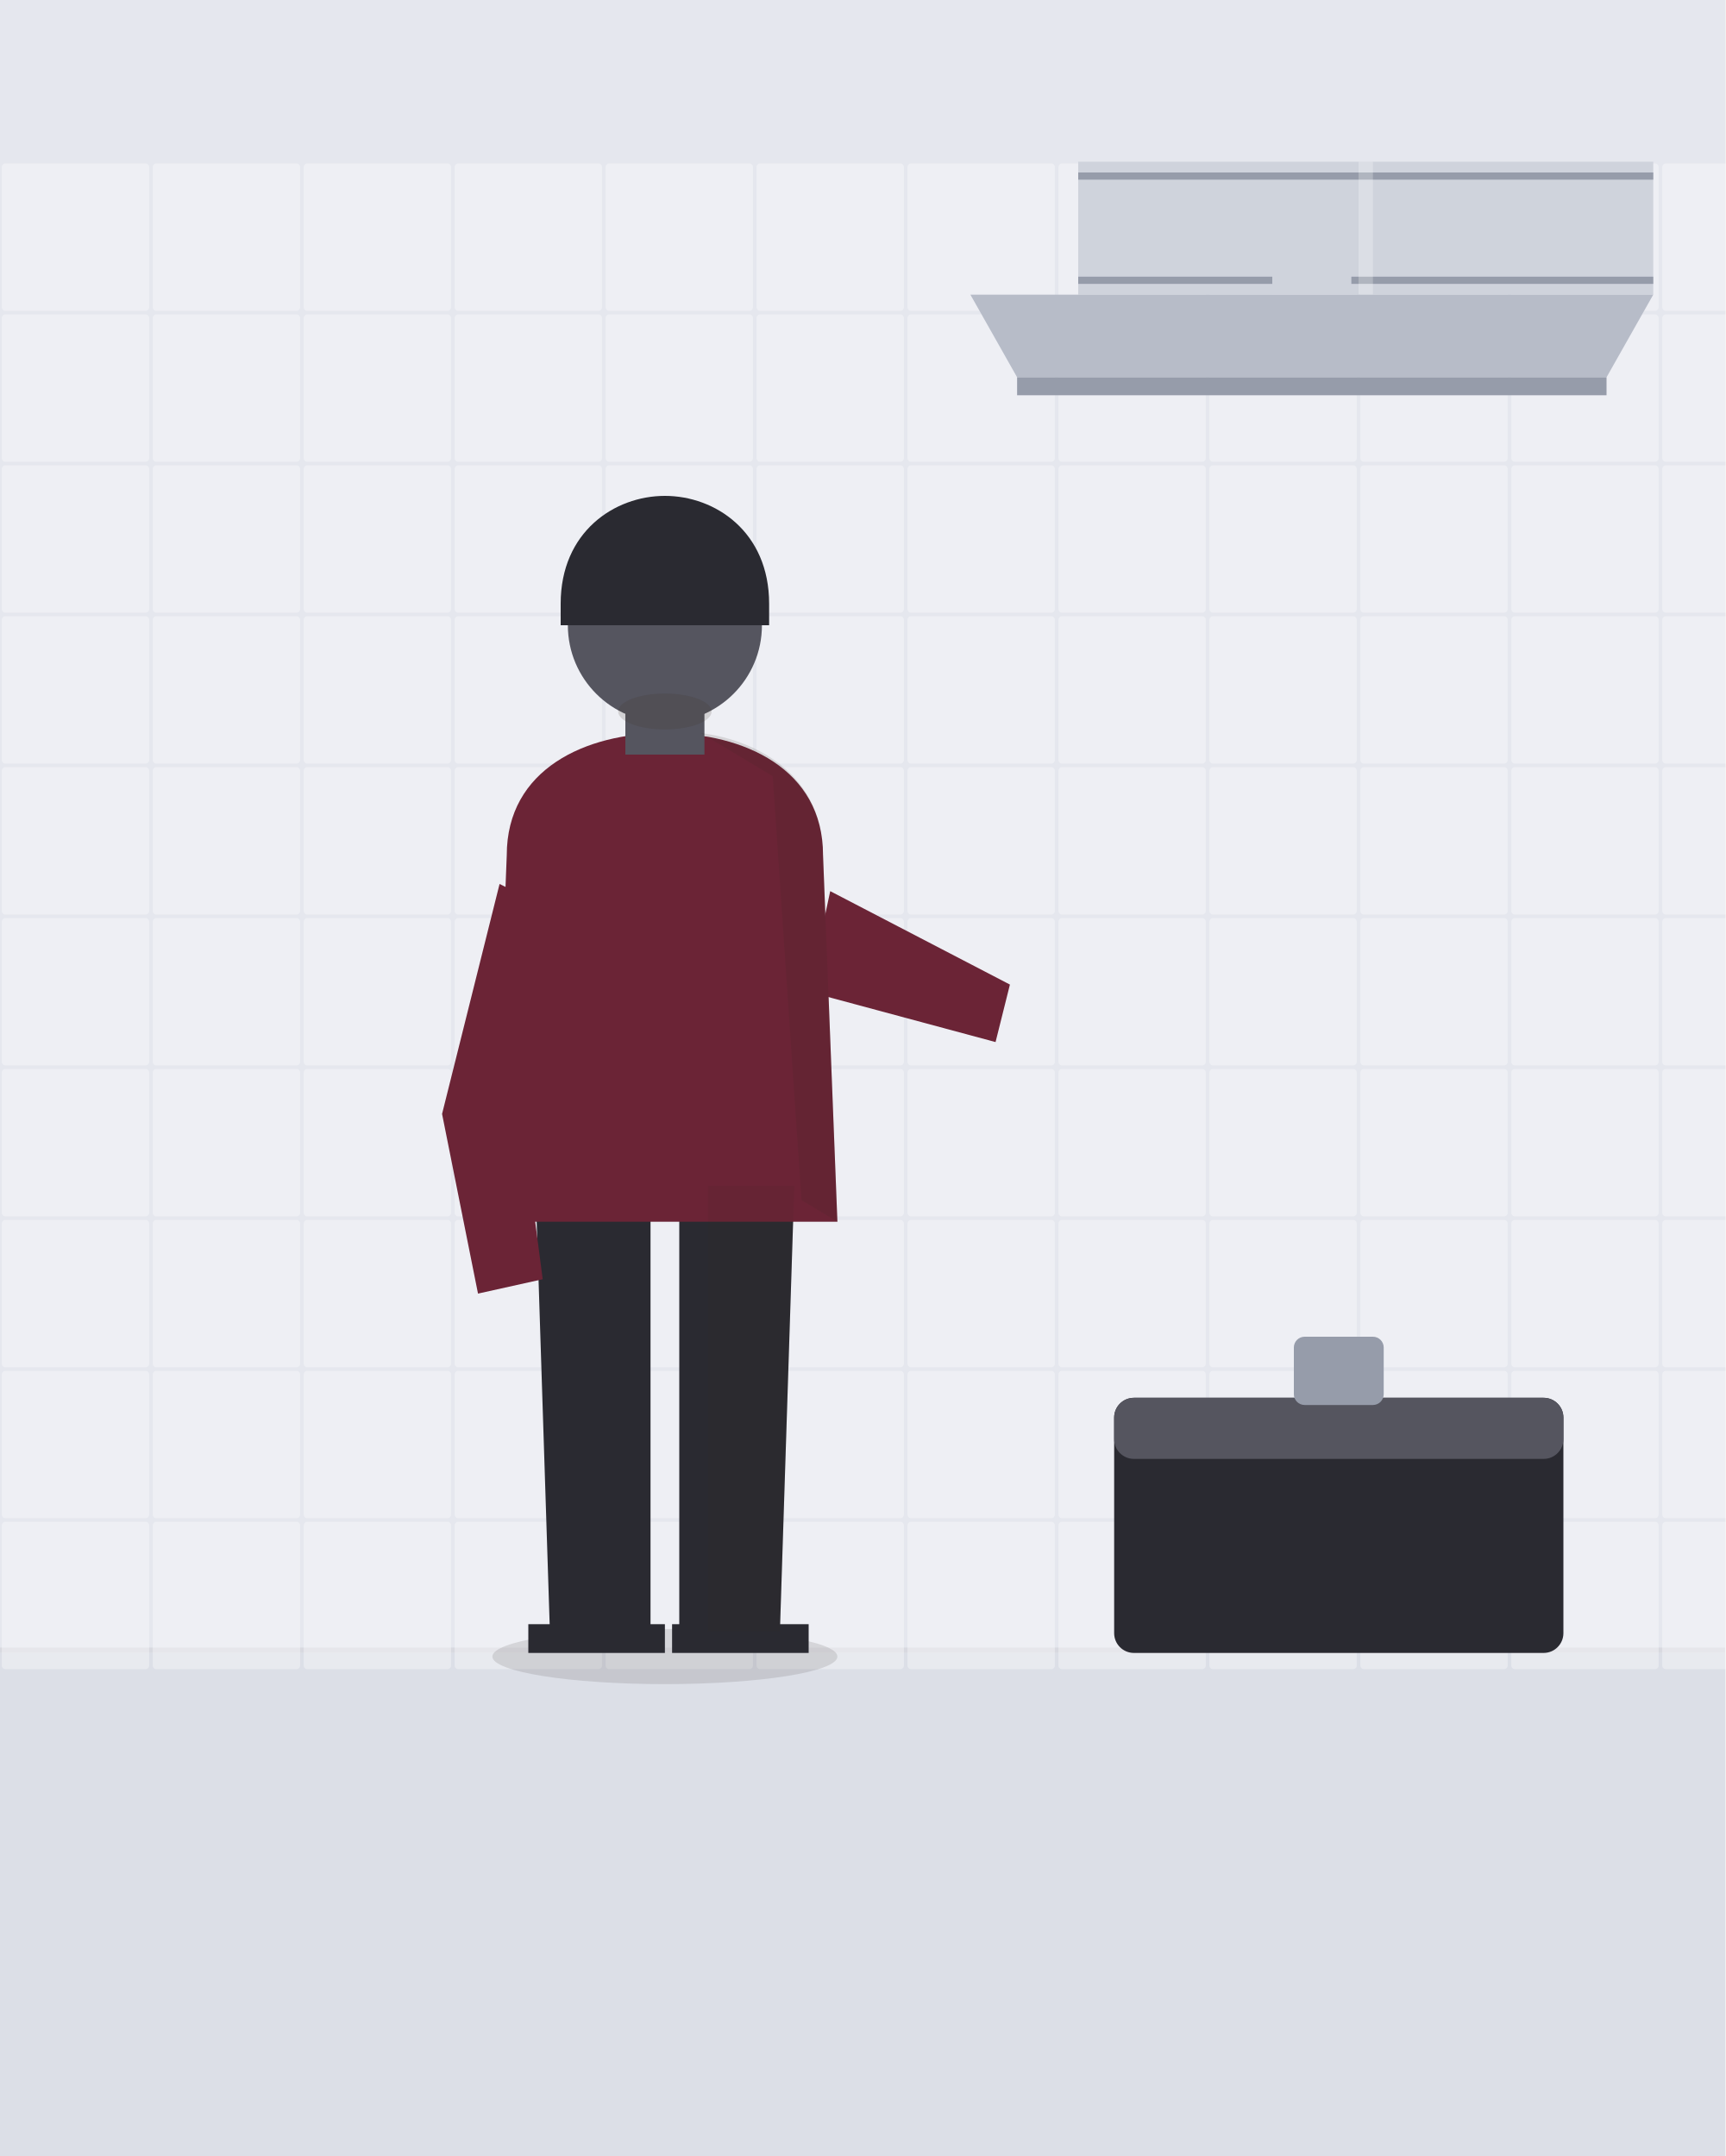
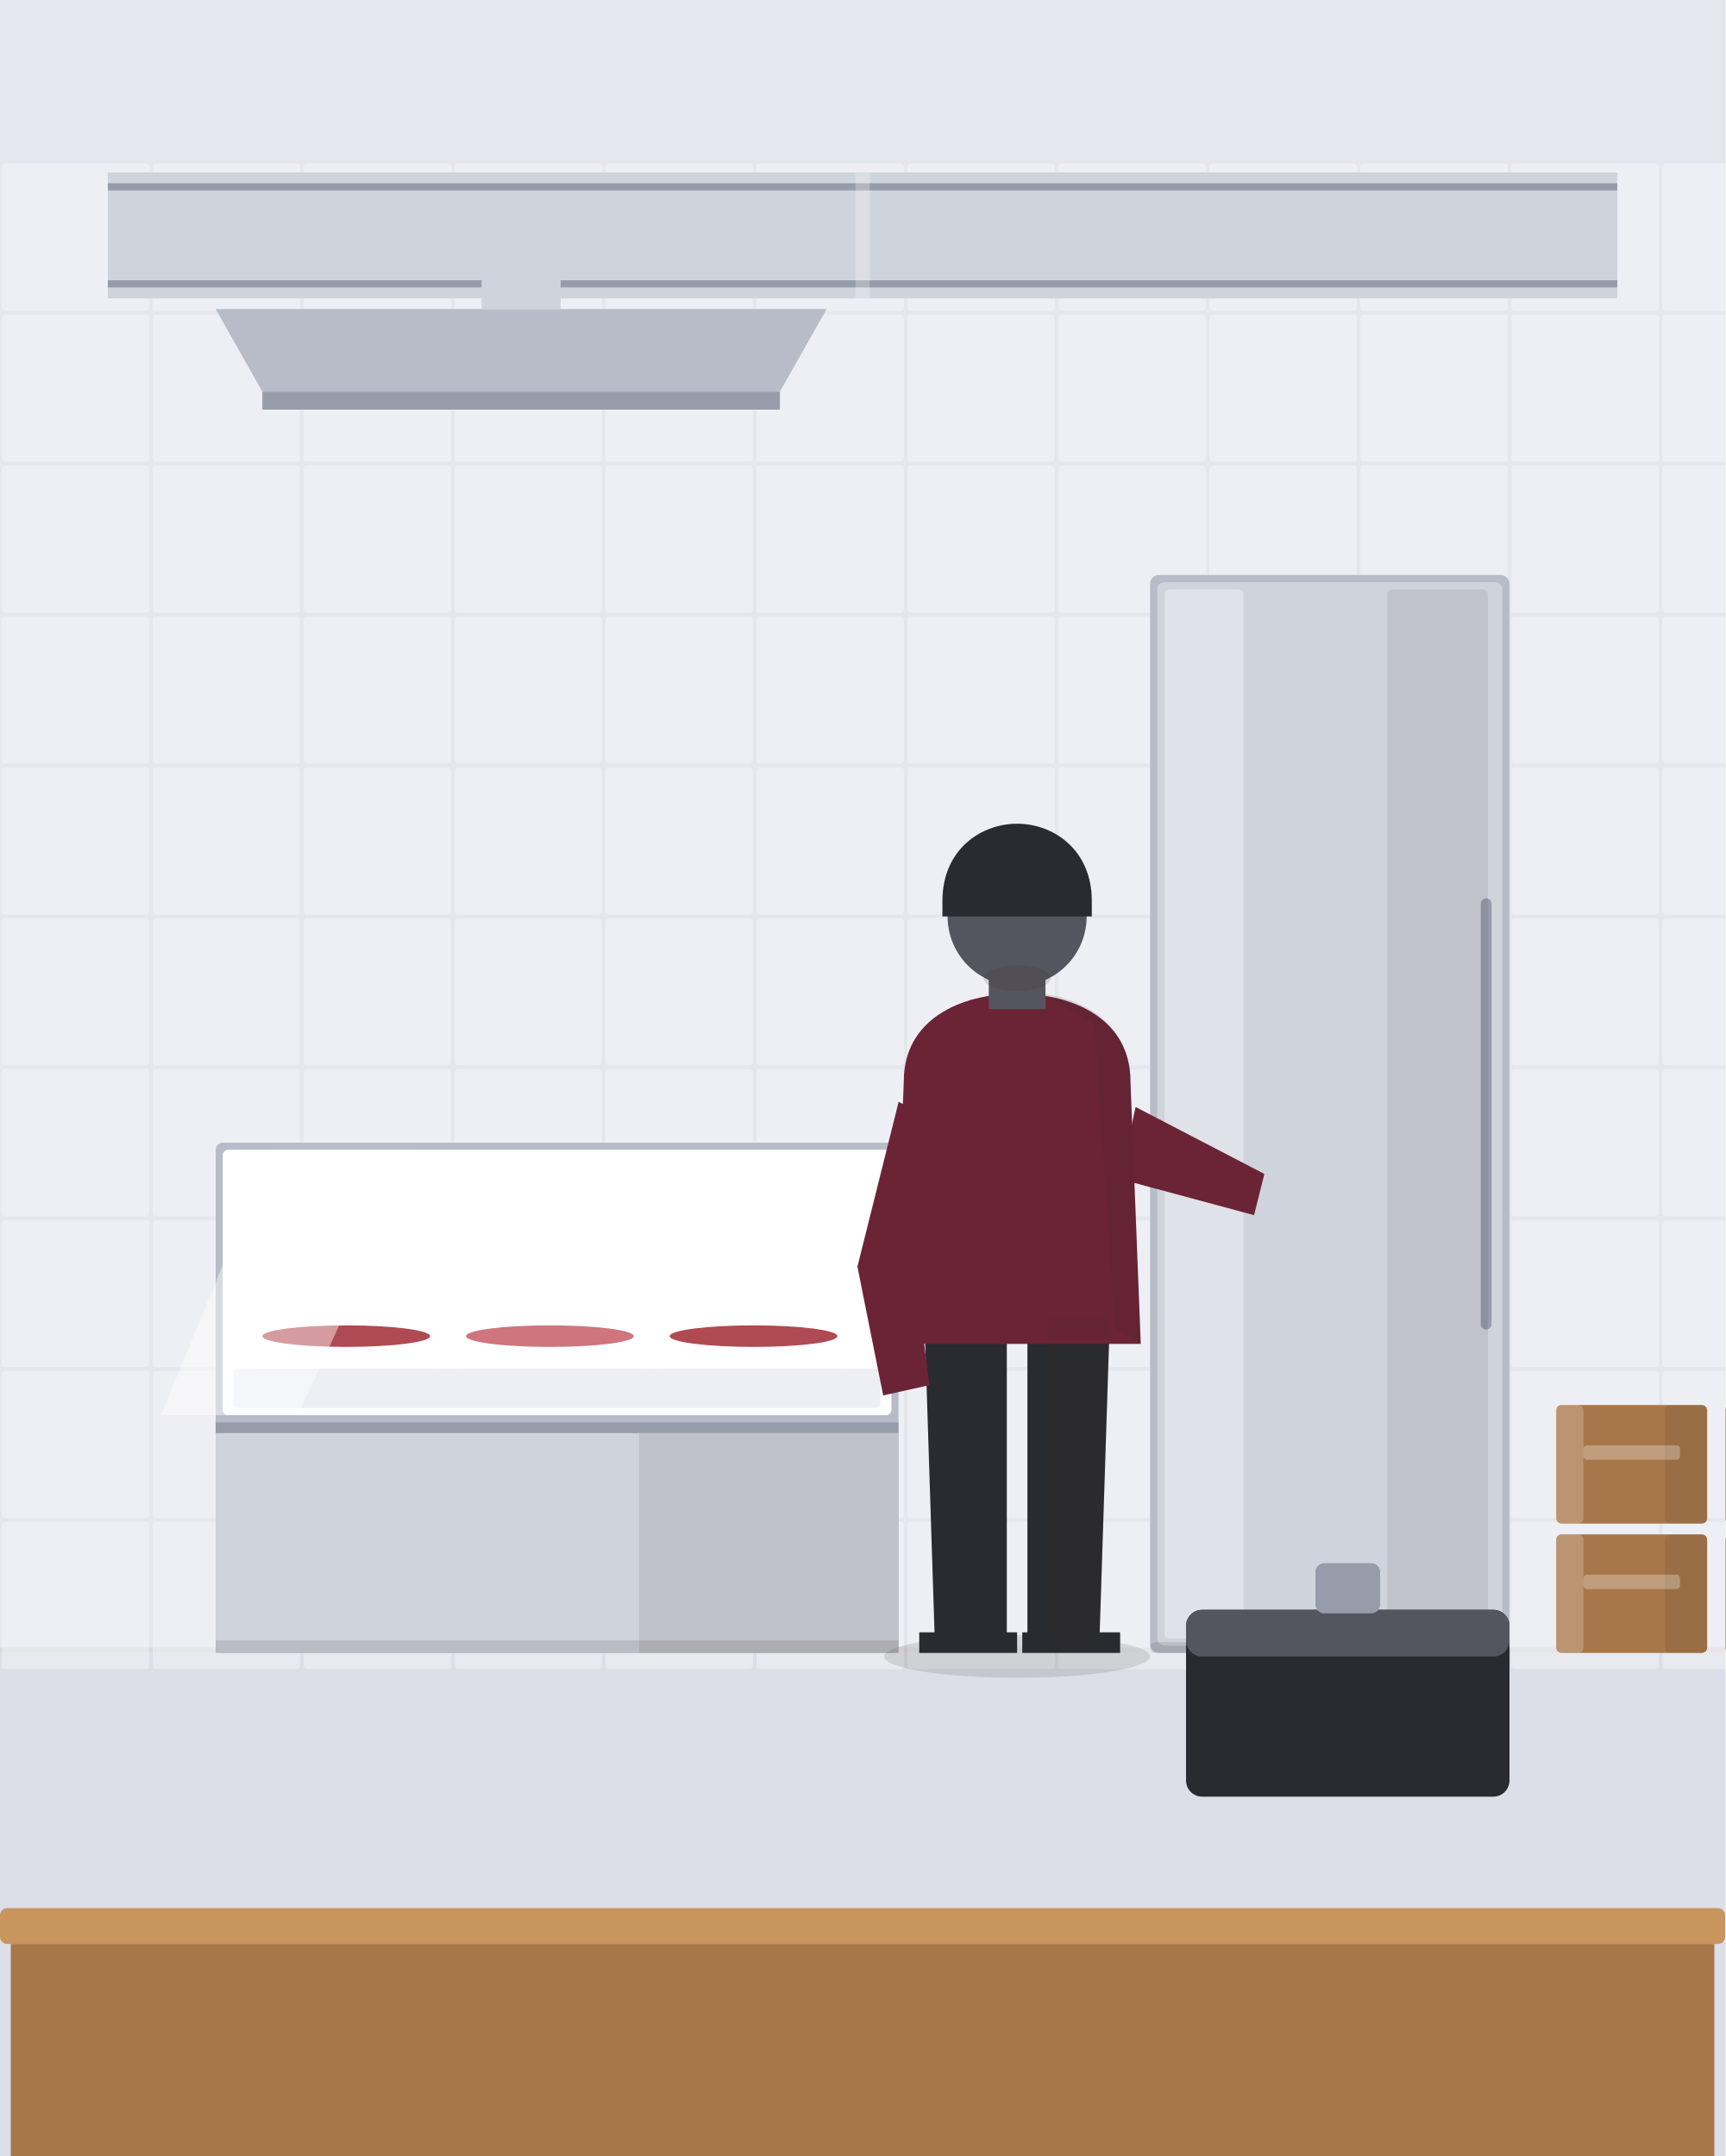
<svg xmlns="http://www.w3.org/2000/svg" viewBox="0 0 960 1200" width="960" height="1200" role="img">
  <rect x="0" y="0" width="960" height="1200" fill="#F7F8FA" />
  <rect x="0" y="0" width="960" height="920" fill="#E5E7EE" />
  <rect x="0" y="920" width="960" height="280" fill="#DCDFE7" />
  <rect x="0" y="917" width="960" height="3" fill="rgba(0,0,0,.06)" />
  <rect x="1" y="91" width="82" height="82" fill="rgba(255,255,255,.35)" rx="2" />
  <rect x="85" y="91" width="82" height="82" fill="rgba(255,255,255,.35)" rx="2" />
  <rect x="169" y="91" width="82" height="82" fill="rgba(255,255,255,.35)" rx="2" />
  <rect x="253" y="91" width="82" height="82" fill="rgba(255,255,255,.35)" rx="2" />
  <rect x="337" y="91" width="82" height="82" fill="rgba(255,255,255,.35)" rx="2" />
  <rect x="421" y="91" width="82" height="82" fill="rgba(255,255,255,.35)" rx="2" />
  <rect x="505" y="91" width="82" height="82" fill="rgba(255,255,255,.35)" rx="2" />
  <rect x="589" y="91" width="82" height="82" fill="rgba(255,255,255,.35)" rx="2" />
  <rect x="673" y="91" width="82" height="82" fill="rgba(255,255,255,.35)" rx="2" />
  <rect x="757" y="91" width="82" height="82" fill="rgba(255,255,255,.35)" rx="2" />
  <rect x="841" y="91" width="82" height="82" fill="rgba(255,255,255,.35)" rx="2" />
  <rect x="925" y="91" width="82" height="82" fill="rgba(255,255,255,.35)" rx="2" />
  <rect x="1" y="175" width="82" height="82" fill="rgba(255,255,255,.35)" rx="2" />
  <rect x="85" y="175" width="82" height="82" fill="rgba(255,255,255,.35)" rx="2" />
  <rect x="169" y="175" width="82" height="82" fill="rgba(255,255,255,.35)" rx="2" />
  <rect x="253" y="175" width="82" height="82" fill="rgba(255,255,255,.35)" rx="2" />
  <rect x="337" y="175" width="82" height="82" fill="rgba(255,255,255,.35)" rx="2" />
  <rect x="421" y="175" width="82" height="82" fill="rgba(255,255,255,.35)" rx="2" />
  <rect x="505" y="175" width="82" height="82" fill="rgba(255,255,255,.35)" rx="2" />
  <rect x="589" y="175" width="82" height="82" fill="rgba(255,255,255,.35)" rx="2" />
  <rect x="673" y="175" width="82" height="82" fill="rgba(255,255,255,.35)" rx="2" />
  <rect x="757" y="175" width="82" height="82" fill="rgba(255,255,255,.35)" rx="2" />
  <rect x="841" y="175" width="82" height="82" fill="rgba(255,255,255,.35)" rx="2" />
  <rect x="925" y="175" width="82" height="82" fill="rgba(255,255,255,.35)" rx="2" />
  <rect x="1" y="259" width="82" height="82" fill="rgba(255,255,255,.35)" rx="2" />
  <rect x="85" y="259" width="82" height="82" fill="rgba(255,255,255,.35)" rx="2" />
  <rect x="169" y="259" width="82" height="82" fill="rgba(255,255,255,.35)" rx="2" />
  <rect x="253" y="259" width="82" height="82" fill="rgba(255,255,255,.35)" rx="2" />
  <rect x="337" y="259" width="82" height="82" fill="rgba(255,255,255,.35)" rx="2" />
  <rect x="421" y="259" width="82" height="82" fill="rgba(255,255,255,.35)" rx="2" />
  <rect x="505" y="259" width="82" height="82" fill="rgba(255,255,255,.35)" rx="2" />
  <rect x="589" y="259" width="82" height="82" fill="rgba(255,255,255,.35)" rx="2" />
  <rect x="673" y="259" width="82" height="82" fill="rgba(255,255,255,.35)" rx="2" />
  <rect x="757" y="259" width="82" height="82" fill="rgba(255,255,255,.35)" rx="2" />
  <rect x="841" y="259" width="82" height="82" fill="rgba(255,255,255,.35)" rx="2" />
  <rect x="925" y="259" width="82" height="82" fill="rgba(255,255,255,.35)" rx="2" />
  <rect x="1" y="343" width="82" height="82" fill="rgba(255,255,255,.35)" rx="2" />
  <rect x="85" y="343" width="82" height="82" fill="rgba(255,255,255,.35)" rx="2" />
  <rect x="169" y="343" width="82" height="82" fill="rgba(255,255,255,.35)" rx="2" />
  <rect x="253" y="343" width="82" height="82" fill="rgba(255,255,255,.35)" rx="2" />
  <rect x="337" y="343" width="82" height="82" fill="rgba(255,255,255,.35)" rx="2" />
  <rect x="421" y="343" width="82" height="82" fill="rgba(255,255,255,.35)" rx="2" />
  <rect x="505" y="343" width="82" height="82" fill="rgba(255,255,255,.35)" rx="2" />
  <rect x="589" y="343" width="82" height="82" fill="rgba(255,255,255,.35)" rx="2" />
  <rect x="673" y="343" width="82" height="82" fill="rgba(255,255,255,.35)" rx="2" />
  <rect x="757" y="343" width="82" height="82" fill="rgba(255,255,255,.35)" rx="2" />
  <rect x="841" y="343" width="82" height="82" fill="rgba(255,255,255,.35)" rx="2" />
  <rect x="925" y="343" width="82" height="82" fill="rgba(255,255,255,.35)" rx="2" />
  <rect x="1" y="427" width="82" height="82" fill="rgba(255,255,255,.35)" rx="2" />
  <rect x="85" y="427" width="82" height="82" fill="rgba(255,255,255,.35)" rx="2" />
  <rect x="169" y="427" width="82" height="82" fill="rgba(255,255,255,.35)" rx="2" />
  <rect x="253" y="427" width="82" height="82" fill="rgba(255,255,255,.35)" rx="2" />
  <rect x="337" y="427" width="82" height="82" fill="rgba(255,255,255,.35)" rx="2" />
  <rect x="421" y="427" width="82" height="82" fill="rgba(255,255,255,.35)" rx="2" />
  <rect x="505" y="427" width="82" height="82" fill="rgba(255,255,255,.35)" rx="2" />
  <rect x="589" y="427" width="82" height="82" fill="rgba(255,255,255,.35)" rx="2" />
  <rect x="673" y="427" width="82" height="82" fill="rgba(255,255,255,.35)" rx="2" />
  <rect x="757" y="427" width="82" height="82" fill="rgba(255,255,255,.35)" rx="2" />
  <rect x="841" y="427" width="82" height="82" fill="rgba(255,255,255,.35)" rx="2" />
  <rect x="925" y="427" width="82" height="82" fill="rgba(255,255,255,.35)" rx="2" />
  <rect x="1" y="511" width="82" height="82" fill="rgba(255,255,255,.35)" rx="2" />
  <rect x="85" y="511" width="82" height="82" fill="rgba(255,255,255,.35)" rx="2" />
  <rect x="169" y="511" width="82" height="82" fill="rgba(255,255,255,.35)" rx="2" />
  <rect x="253" y="511" width="82" height="82" fill="rgba(255,255,255,.35)" rx="2" />
  <rect x="337" y="511" width="82" height="82" fill="rgba(255,255,255,.35)" rx="2" />
  <rect x="421" y="511" width="82" height="82" fill="rgba(255,255,255,.35)" rx="2" />
  <rect x="505" y="511" width="82" height="82" fill="rgba(255,255,255,.35)" rx="2" />
  <rect x="589" y="511" width="82" height="82" fill="rgba(255,255,255,.35)" rx="2" />
  <rect x="673" y="511" width="82" height="82" fill="rgba(255,255,255,.35)" rx="2" />
  <rect x="757" y="511" width="82" height="82" fill="rgba(255,255,255,.35)" rx="2" />
  <rect x="841" y="511" width="82" height="82" fill="rgba(255,255,255,.35)" rx="2" />
  <rect x="925" y="511" width="82" height="82" fill="rgba(255,255,255,.35)" rx="2" />
  <rect x="1" y="595" width="82" height="82" fill="rgba(255,255,255,.35)" rx="2" />
  <rect x="85" y="595" width="82" height="82" fill="rgba(255,255,255,.35)" rx="2" />
  <rect x="169" y="595" width="82" height="82" fill="rgba(255,255,255,.35)" rx="2" />
  <rect x="253" y="595" width="82" height="82" fill="rgba(255,255,255,.35)" rx="2" />
  <rect x="337" y="595" width="82" height="82" fill="rgba(255,255,255,.35)" rx="2" />
  <rect x="421" y="595" width="82" height="82" fill="rgba(255,255,255,.35)" rx="2" />
  <rect x="505" y="595" width="82" height="82" fill="rgba(255,255,255,.35)" rx="2" />
  <rect x="589" y="595" width="82" height="82" fill="rgba(255,255,255,.35)" rx="2" />
  <rect x="673" y="595" width="82" height="82" fill="rgba(255,255,255,.35)" rx="2" />
  <rect x="757" y="595" width="82" height="82" fill="rgba(255,255,255,.35)" rx="2" />
  <rect x="841" y="595" width="82" height="82" fill="rgba(255,255,255,.35)" rx="2" />
  <rect x="925" y="595" width="82" height="82" fill="rgba(255,255,255,.35)" rx="2" />
  <rect x="1" y="679" width="82" height="82" fill="rgba(255,255,255,.35)" rx="2" />
  <rect x="85" y="679" width="82" height="82" fill="rgba(255,255,255,.35)" rx="2" />
  <rect x="169" y="679" width="82" height="82" fill="rgba(255,255,255,.35)" rx="2" />
  <rect x="253" y="679" width="82" height="82" fill="rgba(255,255,255,.35)" rx="2" />
  <rect x="337" y="679" width="82" height="82" fill="rgba(255,255,255,.35)" rx="2" />
  <rect x="421" y="679" width="82" height="82" fill="rgba(255,255,255,.35)" rx="2" />
  <rect x="505" y="679" width="82" height="82" fill="rgba(255,255,255,.35)" rx="2" />
  <rect x="589" y="679" width="82" height="82" fill="rgba(255,255,255,.35)" rx="2" />
  <rect x="673" y="679" width="82" height="82" fill="rgba(255,255,255,.35)" rx="2" />
  <rect x="757" y="679" width="82" height="82" fill="rgba(255,255,255,.35)" rx="2" />
  <rect x="841" y="679" width="82" height="82" fill="rgba(255,255,255,.35)" rx="2" />
  <rect x="925" y="679" width="82" height="82" fill="rgba(255,255,255,.35)" rx="2" />
  <rect x="1" y="763" width="82" height="82" fill="rgba(255,255,255,.35)" rx="2" />
  <rect x="85" y="763" width="82" height="82" fill="rgba(255,255,255,.35)" rx="2" />
  <rect x="169" y="763" width="82" height="82" fill="rgba(255,255,255,.35)" rx="2" />
  <rect x="253" y="763" width="82" height="82" fill="rgba(255,255,255,.35)" rx="2" />
  <rect x="337" y="763" width="82" height="82" fill="rgba(255,255,255,.35)" rx="2" />
  <rect x="421" y="763" width="82" height="82" fill="rgba(255,255,255,.35)" rx="2" />
  <rect x="505" y="763" width="82" height="82" fill="rgba(255,255,255,.35)" rx="2" />
  <rect x="589" y="763" width="82" height="82" fill="rgba(255,255,255,.35)" rx="2" />
  <rect x="673" y="763" width="82" height="82" fill="rgba(255,255,255,.35)" rx="2" />
  <rect x="757" y="763" width="82" height="82" fill="rgba(255,255,255,.35)" rx="2" />
  <rect x="841" y="763" width="82" height="82" fill="rgba(255,255,255,.35)" rx="2" />
  <rect x="925" y="763" width="82" height="82" fill="rgba(255,255,255,.35)" rx="2" />
  <rect x="1" y="847" width="82" height="82" fill="rgba(255,255,255,.35)" rx="2" />
  <rect x="85" y="847" width="82" height="82" fill="rgba(255,255,255,.35)" rx="2" />
  <rect x="169" y="847" width="82" height="82" fill="rgba(255,255,255,.35)" rx="2" />
  <rect x="253" y="847" width="82" height="82" fill="rgba(255,255,255,.35)" rx="2" />
  <rect x="337" y="847" width="82" height="82" fill="rgba(255,255,255,.35)" rx="2" />
  <rect x="421" y="847" width="82" height="82" fill="rgba(255,255,255,.35)" rx="2" />
  <rect x="505" y="847" width="82" height="82" fill="rgba(255,255,255,.35)" rx="2" />
  <rect x="589" y="847" width="82" height="82" fill="rgba(255,255,255,.35)" rx="2" />
  <rect x="673" y="847" width="82" height="82" fill="rgba(255,255,255,.35)" rx="2" />
  <rect x="757" y="847" width="82" height="82" fill="rgba(255,255,255,.35)" rx="2" />
  <rect x="841" y="847" width="82" height="82" fill="rgba(255,255,255,.35)" rx="2" />
  <rect x="925" y="847" width="82" height="82" fill="rgba(255,255,255,.35)" rx="2" />
-   <g transform="translate(600,90)">
-     <rect x="0" y="0" width="320" height="74" fill="#CFD3DC" />
-     <rect x="0" y="6" width="320" height="4" fill="#969CAA" />
-     <rect x="0" y="64" width="320" height="4" fill="#969CAA" />
-     <rect x="156" y="0" width="8" height="74" fill="rgba(255,255,255,.25)" />
-   </g>
-   <g transform="translate(540,164)">
-     <path d="M0,0 L380,0 L354,46 L26,46 Z" fill="#B7BCC8" />
-     <rect x="26" y="46" width="328" height="10" fill="#969CAA" />
-     <rect x="168" y="-54" width="44" height="54" fill="#CFD3DC" />
-   </g>
-   <ellipse cx="370" cy="922" rx="96" ry="15.36" fill="rgba(51,44,42,.13)" />
-   <g transform="translate(370,920) scale(2)">
+   <g transform="translate(60,96)">
+     <rect x="0" y="0" width="840" height="70" fill="#CFD3DC" />
+     <rect x="0" y="6" width="840" height="4" fill="#969CAA" />
+     <rect x="0" y="60" width="840" height="4" fill="#969CAA" />
+     <rect x="416" y="0" width="8" height="70" fill="rgba(255,255,255,.25)" />
+   </g>
+   <g transform="translate(120,172)">
+     <path d="M0,0 L340,0 L314,46 L26,46 Z" fill="#B7BCC8" />
+     <rect x="26" y="46" width="288" height="10" fill="#969CAA" />
+     <rect x="148" y="-54" width="44" height="54" fill="#CFD3DC" />
+   </g>
+   <g transform="translate(640,320)">
+     <rect x="0" y="0" width="200" height="600" fill="#B7BCC8" rx="5" />
+     <rect x="4" y="4" width="192" height="592" fill="#CFD3DC" rx="4" />
+     <rect x="184" y="180" width="6" height="240" fill="#969CAA" rx="3" />
+     <rect x="8" y="8" width="44" height="584" fill="rgba(255,255,255,.34)" rx="3" />
+     <rect x="132" y="8" width="56" height="584" fill="rgba(58,44,36,.09)" rx="3" />
+     <rect x="0" y="594" width="200" height="6" fill="rgba(58,44,36,.14)" rx="3" />
+   </g>
+   <g transform="translate(866,920)">
+     <rect x="0" y="-66" width="84" height="66" fill="#A87749" rx="3" />
+     <rect x="0" y="-66" width="15.12" height="66" fill="rgba(255,255,255,.22)" rx="3" />
+     <rect x="60.48" y="-66" width="23.52" height="66" fill="rgba(58,44,36,.12)" rx="3" />
+     <rect x="15.12" y="-43.56" width="53.76" height="8" fill="rgba(255,255,255,.28)" rx="2" />
+     <rect x="94" y="-66" width="84" height="66" fill="#C9955F" rx="3" />
+     <rect x="94" y="-66" width="15.12" height="66" fill="rgba(255,255,255,.22)" rx="3" />
+     <rect x="154.48" y="-66" width="23.52" height="66" fill="rgba(58,44,36,.12)" rx="3" />
+     <rect x="109.12" y="-43.56" width="53.76" height="8" fill="rgba(255,255,255,.28)" rx="2" />
+     <rect x="0" y="-138" width="84" height="66" fill="#A87749" rx="3" />
+     <rect x="0" y="-138" width="15.12" height="66" fill="rgba(255,255,255,.22)" rx="3" />
+     <rect x="60.48" y="-138" width="23.52" height="66" fill="rgba(58,44,36,.12)" rx="3" />
+     <rect x="15.12" y="-115.56" width="53.76" height="8" fill="rgba(255,255,255,.28)" rx="2" />
+     <rect x="94" y="-138" width="84" height="66" fill="#C9955F" rx="3" />
+     <rect x="94" y="-138" width="15.12" height="66" fill="rgba(255,255,255,.22)" rx="3" />
+     <rect x="154.48" y="-138" width="23.52" height="66" fill="rgba(58,44,36,.12)" rx="3" />
+     <rect x="109.12" y="-115.56" width="53.76" height="8" fill="rgba(255,255,255,.28)" rx="2" />
+   </g>
+   <g transform="translate(120,636)">
+     <rect x="0" y="0" width="380" height="284" fill="#B7BCC8" rx="4" />
+     <rect x="4" y="4" width="372" height="147.68" fill="#FFFFFF" rx="3" />
+     <rect x="4" y="4" width="372" height="147.68" fill="rgba(255,255,255,.55)" rx="3" />
+     <rect x="10" y="125.68" width="360" height="22" fill="#EDEFF4" rx="2" />
+     <rect x="20" y="107.68" width="105.333" height="18" fill="#FFFFFF" rx="3" />
+     <rect x="133.333" y="107.68" width="105.333" height="18" fill="#FFFFFF" rx="3" />
+     <rect x="246.667" y="107.68" width="105.333" height="18" fill="#FFFFFF" rx="3" />
+     <ellipse cx="72.667" cy="107.68" rx="46.667" ry="6" fill="#B04A52" />
+     <ellipse cx="186" cy="107.68" rx="46.667" ry="6" fill="#CE757E" />
+     <ellipse cx="299.333" cy="107.68" rx="46.667" ry="6" fill="#B04A52" />
+     <rect x="0" y="155.68" width="380" height="6" fill="#969CAA" />
+     <rect x="0" y="161.68" width="380" height="122.32" fill="#CFD3DC" />
+     <path d="M30.4,4 L114,4 L45.6,151.68 L-30.4,151.68 Z" fill="rgba(255,255,255,.45)" />
+     <rect x="235.6" y="161.68" width="144.4" height="122.32" fill="rgba(58,44,36,.10)" />
+     <rect x="0" y="277" width="380" height="7" fill="rgba(58,44,36,.14)" />
+   </g>
+   <ellipse cx="566" cy="922" rx="74" ry="11.84" fill="rgba(51,44,42,.13)" />
+   <g transform="translate(566,920) scale(1.433333)">
    <path d="M-36,-130 L-32,-6 L-4,-6 L-4,-130 Z" fill="#2A2A31" />
    <path d="M4,-130 L4,-6 L32,-6 L36,-130 Z" fill="#2A2A31" />
    <rect x="-38" y="-8" width="38" height="8" fill="#2A2A31" />
    <rect x="2" y="-8" width="38" height="8" fill="#2A2A31" />
    <path d="M-44,-222 C-44,-246 -22,-256 0,-256 C22,-256 44,-246 44,-222 L48,-120 L-48,-120 Z" fill="#6B2436" />
    <path d="M-46,-214 L-62,-150 L-52,-100 L-34,-104 L-40,-150 L-30,-206 Z" fill="#6B2436" />
    <path d="M46,-212 L96,-186 L92,-170 L40,-184 Z" fill="#6B2436" />
    <rect x="-11" y="-272" width="22" height="22" fill="#55555F" />
    <circle cx="0" cy="-286" r="27" fill="#55555F" />
    <path d="M-29,-292 C-29,-312 -14,-322 0,-322 C14,-322 29,-312 29,-292 L29,-286 L-29,-286 Z" fill="#2A2A31" />
    <path d="M10,-256 C26,-254 44,-244 44,-222 L48,-120 L38,-126 L30,-244 Z" fill="rgba(58,44,36,.13)" />
    <path d="M12,-130 L12,-6 L32,-6 L36,-130 Z" fill="rgba(58,44,36,.10)" />
    <ellipse cx="0" cy="-262" rx="13" ry="5" fill="rgba(58,44,36,.16)" />
  </g>
-   <g transform="translate(620,778)">
-     <rect x="0" y="0" width="250" height="142" fill="#2A2A31" rx="11" />
-     <rect x="0" y="0" width="250" height="34" fill="#55555F" rx="11" />
-     <rect x="100" y="-34" width="50" height="38" fill="#969CAA" rx="6" />
+   <g transform="translate(0,1062)">
+     <rect x="0" y="0" width="960" height="20" fill="#C9955F" rx="4" />
+     <rect x="6" y="20" width="948" height="118" fill="#A87749" />
+   </g>
+   <g transform="translate(660,896)">
+     <rect x="0" y="0" width="180" height="104" fill="#2A2A31" rx="9" />
+     <rect x="0" y="0" width="180" height="26" fill="#55555F" rx="9" />
+     <rect x="72" y="-26" width="36" height="28" fill="#969CAA" rx="5" />
  </g>
</svg>
